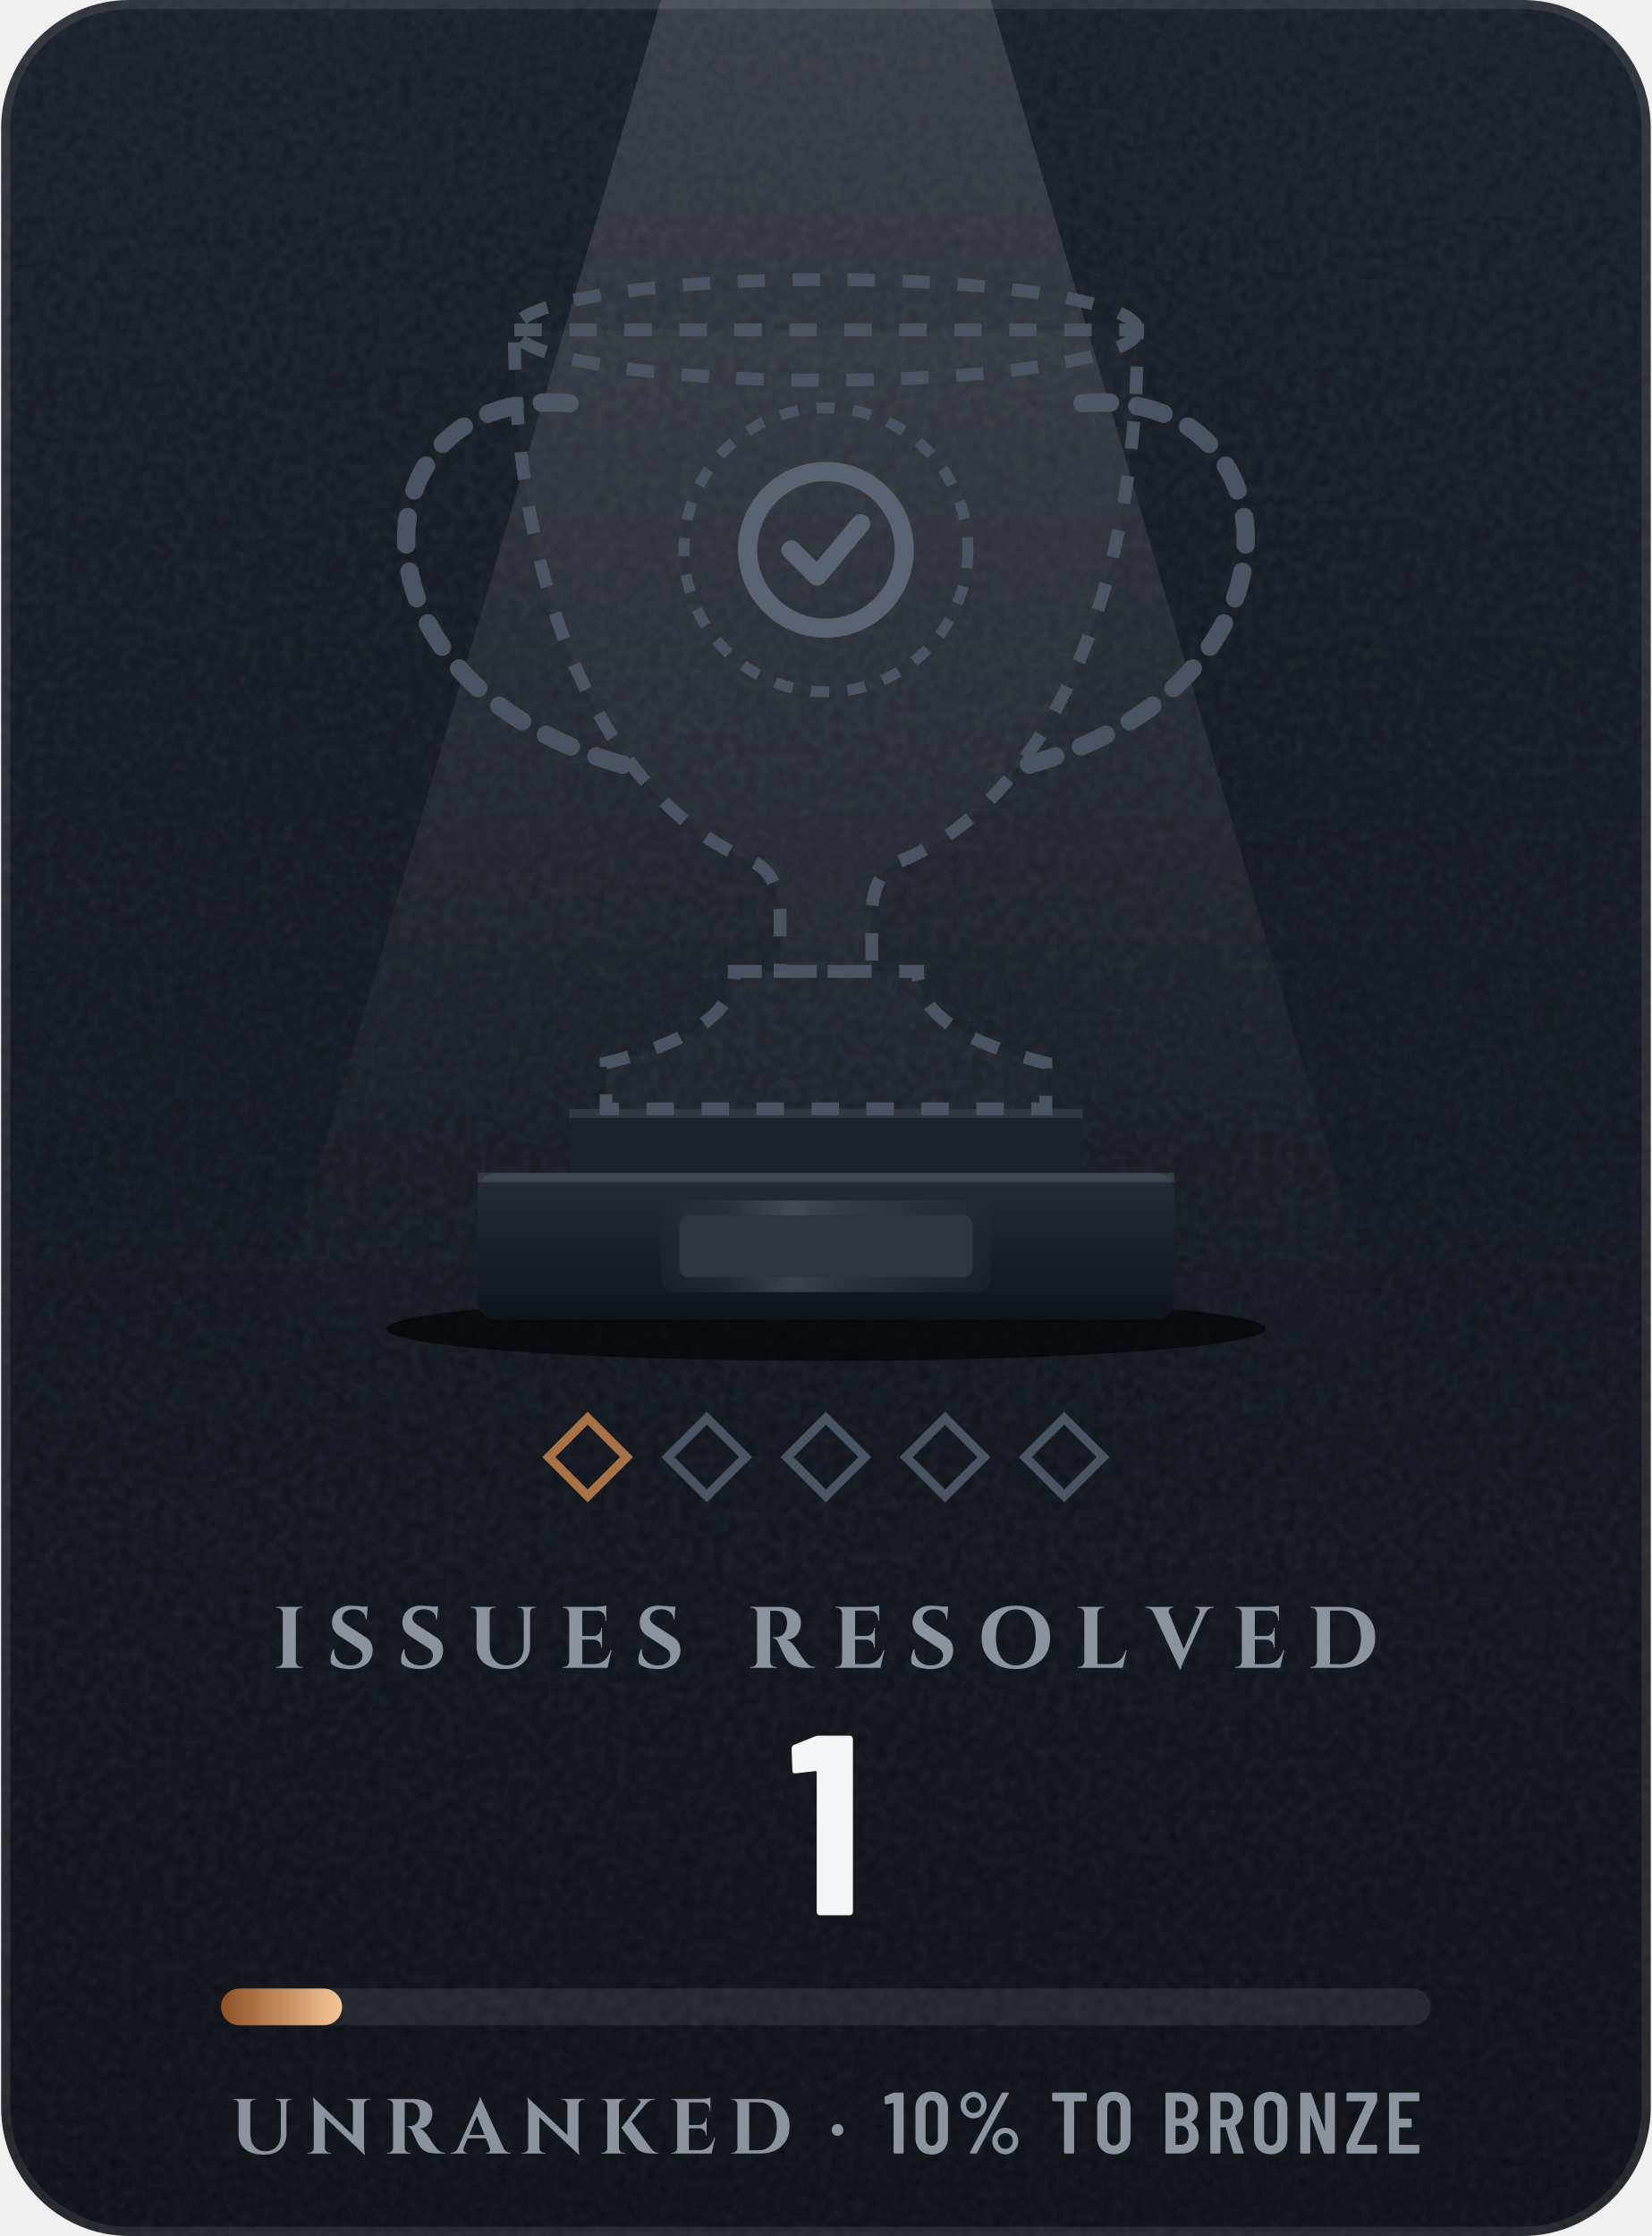
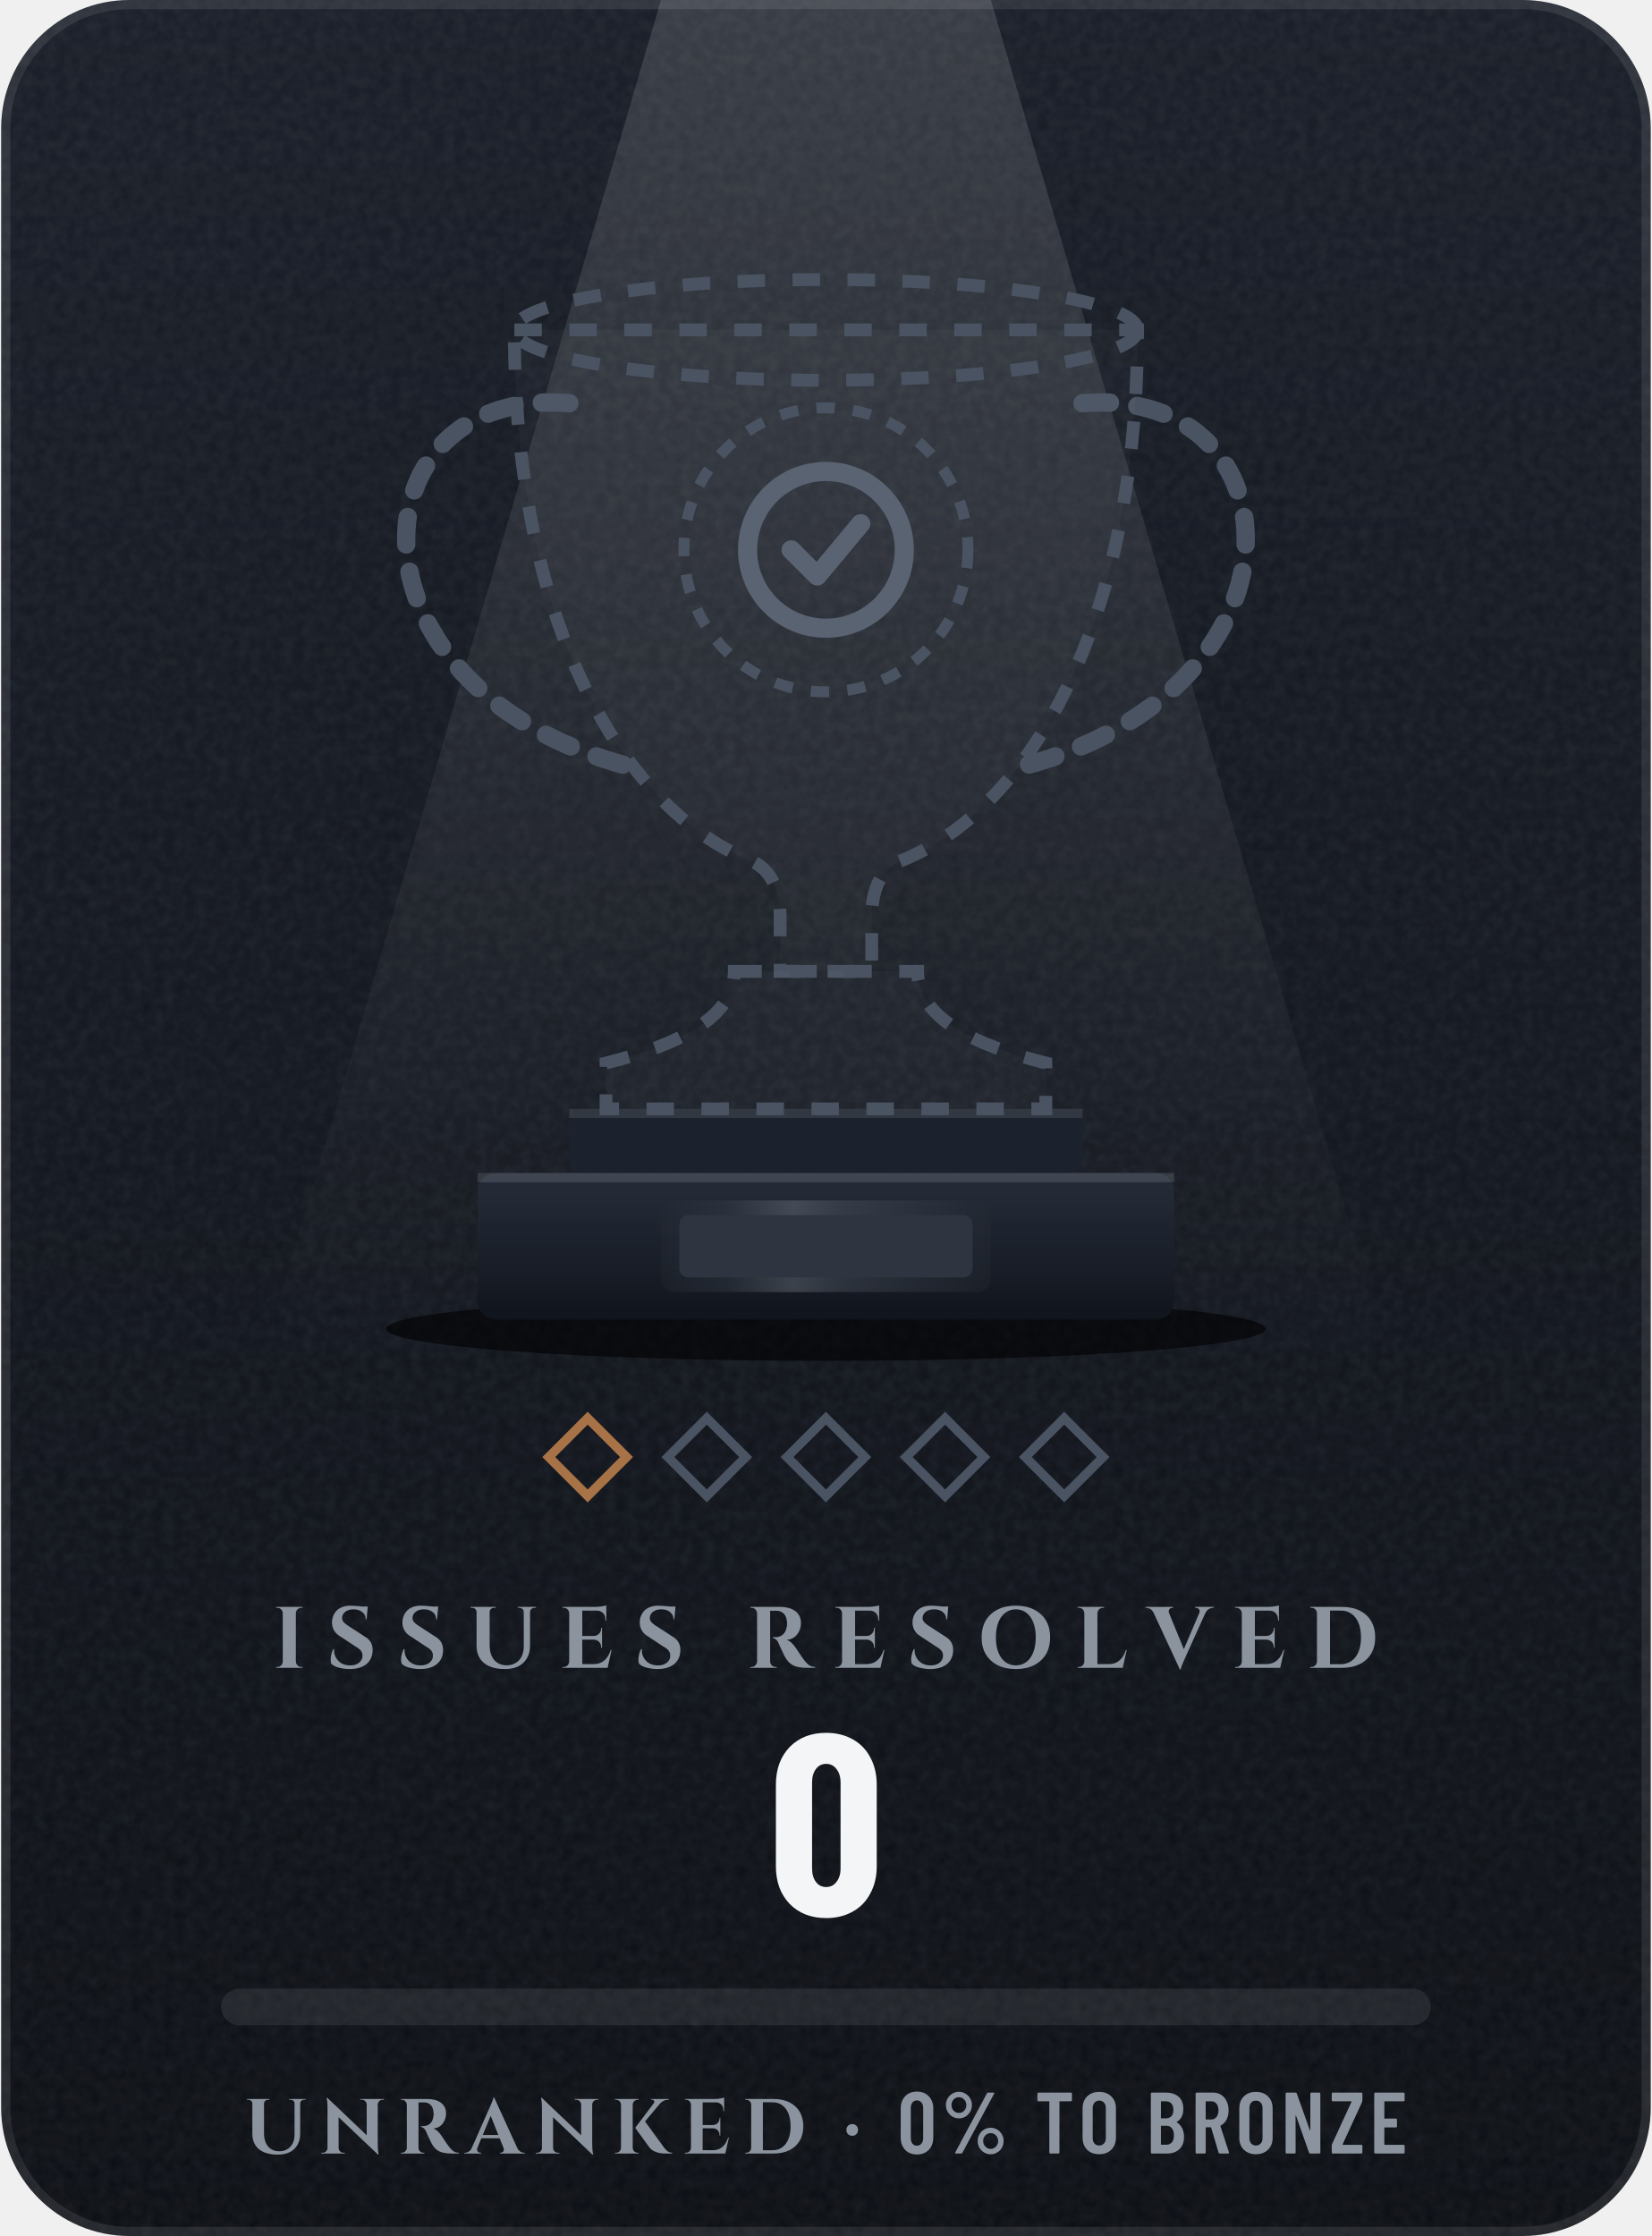
- <svg xmlns="http://www.w3.org/2000/svg" width="164" height="222" viewBox="0 0 180 244" role="img" aria-label="Issues Resolved trophy: Unranked, 1, 10% to Bronze">
+ <svg xmlns="http://www.w3.org/2000/svg" width="164" height="222" viewBox="0 0 180 244" role="img" aria-label="Issues Resolved trophy: Unranked, 0, 0% to Bronze">
  <defs>
    <linearGradient id="bg" x1="0" y1="0" x2="0" y2="1">
      <stop offset="0" stop-color="#171C26" />
      <stop offset="1" stop-color="#0A0D13" />
    </linearGradient>
    <clipPath id="card">
      <rect width="180" height="244" rx="14" />
    </clipPath>
    <filter id="grain" x="0" y="0" width="100%" height="100%">
      <feTurbulence type="fractalNoise" baseFrequency=".85" numOctaves="2" stitchTiles="stitch" />
      <feColorMatrix values="0 0 0 0 1 0 0 0 0 1 0 0 0 0 1 0 0 0 .07 0" />
    </filter>
    <radialGradient id="glow" cx=".5" cy=".5" r=".5">
      <stop offset="0" stop-color="#5A626D" stop-opacity="0" />
      <stop offset="1" stop-color="#5A626D" stop-opacity="0" />
    </radialGradient>
    <linearGradient id="mh" x1="0" y1="0" x2="1" y2="0">
      <stop offset="0" stop-color="#252A32" />
      <stop offset="0.2" stop-color="#3A414B" />
      <stop offset="0.4" stop-color="#838B96" />
      <stop offset="0.54" stop-color="#5A626D" />
      <stop offset="0.78" stop-color="#3A414B" />
      <stop offset="1" stop-color="#252A32" />
    </linearGradient>
    <linearGradient id="md" x1="0" y1="0" x2="1" y2="1">
      <stop offset="0" stop-color="#252A32" />
      <stop offset="0.2" stop-color="#3A414B" />
      <stop offset="0.4" stop-color="#838B96" />
      <stop offset="0.54" stop-color="#5A626D" />
      <stop offset="0.78" stop-color="#3A414B" />
      <stop offset="1" stop-color="#252A32" />
    </linearGradient>
    <linearGradient id="mdr" x1="1" y1="1" x2="0" y2="0">
      <stop offset="0" stop-color="#252A32" />
      <stop offset="0.2" stop-color="#3A414B" />
      <stop offset="0.4" stop-color="#838B96" />
      <stop offset="0.54" stop-color="#5A626D" />
      <stop offset="0.78" stop-color="#3A414B" />
      <stop offset="1" stop-color="#252A32" />
    </linearGradient>
    <linearGradient id="dia" x1="0" y1="0" x2="1" y2="0">
      <stop offset="0" stop-color="#6CCBFF" />
      <stop offset=".5" stop-color="#C4B2FF" />
      <stop offset="1" stop-color="#F29BDD" />
    </linearGradient>
    <linearGradient id="pb" x1="0" y1="0" x2="1" y2="0">
      <stop offset="0" stop-color="#8F5125" />
      <stop offset="1" stop-color="#F5C69A" />
    </linearGradient>
    <linearGradient id="shg" x1="0" y1="0" x2="1" y2="0">
      <stop offset="0" stop-color="#FFFFFF" stop-opacity="0" />
      <stop offset=".5" stop-color="#FFFFFF" stop-opacity=".6" />
      <stop offset="1" stop-color="#FFFFFF" stop-opacity="0" />
    </linearGradient>
    <linearGradient id="mu" gradientUnits="userSpaceOnUse" x1="38" y1="0" x2="142" y2="0">
      <stop offset="0" stop-color="#252A32" />
      <stop offset="0.2" stop-color="#3A414B" />
      <stop offset="0.4" stop-color="#838B96" />
      <stop offset="0.54" stop-color="#5A626D" />
      <stop offset="0.78" stop-color="#3A414B" />
      <stop offset="1" stop-color="#252A32" />
    </linearGradient>
    <linearGradient id="cone" x1="0" y1="0" x2="0" y2="1">
      <stop offset="0" stop-color="#FFFFFF" stop-opacity=".13" />
      <stop offset="1" stop-color="#FFFFFF" stop-opacity="0" />
    </linearGradient>
    <linearGradient id="rim" x1="0" y1="0" x2="0" y2="1">
      <stop offset="0" stop-color="#181B20" />
      <stop offset="1" stop-color="#3A414B" />
    </linearGradient>
    <linearGradient id="pl" x1="0" y1="0" x2="0" y2="1">
      <stop offset="0" stop-color="#262D3A" />
      <stop offset="1" stop-color="#10141C" />
    </linearGradient>
    <radialGradient id="en" cx=".4" cy=".35" r=".75">
      <stop offset="0" stop-color="#D85F77" />
      <stop offset=".6" stop-color="#CB2A4A" />
      <stop offset="1" stop-color="#5B1321" />
    </radialGradient>
    <clipPath id="cup">
      <path d="M56 36H124C124 70 111 89 98 94C96 95 95 97 95 100V106H85V100C85 97 84 95 82 94C69 89 56 70 56 36Z" />
      <path d="M80 106H100C100 111 106 114 114 116V121H66V116C74 114 80 111 80 106Z" />
    </clipPath>
  </defs>
  <g clip-path="url(#card)">
    <rect width="180" height="244" fill="url(#bg)" />
    <rect width="180" height="244" filter="url(#grain)" />
  </g>
  <rect x=".5" y=".5" width="179" height="243" rx="13.5" fill="none" stroke="#FFFFFF" stroke-opacity=".09" />
  <path d="M72 0H108L152 150H28Z" fill="url(#cone)" />
  <circle cx="90" cy="72" r="64" fill="url(#glow)" />
  <ellipse cx="90" cy="145" rx="48" ry="3.5" fill="#000000" fill-opacity=".6" />
  <rect x="62" y="121" width="56" height="7" rx="1.5" fill="#1C222D" />
  <rect x="62" y="121" width="56" height="1" fill="#FFFFFF" fill-opacity=".1" />
  <rect x="52" y="128" width="76" height="16" rx="2" fill="url(#pl)" />
  <rect x="52" y="128" width="76" height="1" fill="#FFFFFF" fill-opacity=".12" />
  <rect x="72" y="131" width="36" height="10" rx="1.5" fill="url(#mh)" opacity="0.35" />
  <rect x="74" y="132.6" width="32" height="6.8" rx="1" fill="#2E3440" />
  <path d="M62 44C38 42 36 76 70 84M118 44C142 42 144 76 110 84" fill="none" stroke="#4A5361" stroke-width="2" stroke-dasharray="3 3" stroke-linecap="round" />
  <path d="M56 36H124C124 70 111 89 98 94C96 95 95 97 95 100V106H85V100C85 97 84 95 82 94C69 89 56 70 56 36Z" fill="#FFFFFF" fill-opacity=".025" stroke="#4A5361" stroke-width="1.4" stroke-dasharray="3 3" />
  <path d="M80 106H100C100 111 106 114 114 116V121H66V116C74 114 80 111 80 106Z" fill="#FFFFFF" fill-opacity=".025" stroke="#4A5361" stroke-width="1.4" stroke-dasharray="3 3" />
  <ellipse cx="90" cy="36" rx="34" ry="5.5" fill="none" stroke="#4A5361" stroke-width="1.4" stroke-dasharray="3 3" />
  <circle cx="90" cy="60" r="15.5" fill="none" stroke="#4A5361" stroke-width="1.2" stroke-dasharray="2 2" />
  <g transform="translate(78.6 48.6) scale(0.95)" fill="none" stroke="#5A6371" stroke-width="2.2" stroke-linecap="round" stroke-linejoin="round">
    <circle cx="12" cy="12" r="9" />
    <path d="M8 12l3 3 5-6" />
  </g>
  <rect x="-3" y="-3" width="6" height="6" transform="translate(64 159) rotate(45)" fill="none" stroke="#CC8850" stroke-opacity=".8" />
  <rect x="-3" y="-3" width="6" height="6" transform="translate(77 159) rotate(45)" fill="none" stroke="#4A5361" stroke-opacity="1" />
  <rect x="-3" y="-3" width="6" height="6" transform="translate(90 159) rotate(45)" fill="none" stroke="#4A5361" stroke-opacity="1" />
  <rect x="-3" y="-3" width="6" height="6" transform="translate(103 159) rotate(45)" fill="none" stroke="#4A5361" stroke-opacity="1" />
  <rect x="-3" y="-3" width="6" height="6" transform="translate(116 159) rotate(45)" fill="none" stroke="#4A5361" stroke-opacity="1" />
  <g transform="translate(29.6 182) scale(0.0095 -0.0095)" fill="#8B949E">
    <use href="#s73" x="0" />
    <use href="#s83" x="619" />
    <use href="#s83" x="1428" />
    <use href="#s85" x="2238" />
    <use href="#s69" x="3290" />
    <use href="#s83" x="4154" />
    <use href="#s82" x="5445" />
    <use href="#s69" x="6424" />
    <use href="#s83" x="7287" />
    <use href="#s79" x="8097" />
    <use href="#s76" x="9207" />
    <use href="#s86" x="10056" />
    <use href="#s69" x="11016" />
    <use href="#s68" x="11879" />
  </g>
-   <g transform="translate(86 209) scale(0.028 -0.028)" fill="#F3F5F7">
-     <use href="#n49" x="0" />
+   <g transform="translate(83.7 209) scale(0.028 -0.028)" fill="#F3F5F7">
+     <use href="#n48" x="0" />
  </g>
  <rect x="24" y="217" width="132" height="4" rx="2" fill="#FFFFFF" fill-opacity=".08" />
-   <rect x="24" y="217" width="13.2" height="4" rx="2" fill="url(#pb)" />
-   <g transform="translate(25 235) scale(0.0085 -0.0085)" fill="#8B949E">
+   <g transform="translate(26.5 235) scale(0.0085 -0.0085)" fill="#8B949E">
    <use href="#s85" x="0" />
    <use href="#s78" x="962" />
    <use href="#s82" x="1968" />
    <use href="#s65" x="2857" />
    <use href="#s78" x="3715" />
    <use href="#s75" x="4721" />
    <use href="#s69" x="5619" />
    <use href="#s68" x="6392" />
  </g>
-   <g transform="translate(90.3 235) scale(0.009 -0.009)" fill="#8B949E">
+   <g transform="translate(91.9 235) scale(0.009 -0.009)" fill="#8B949E">
    <use href="#m183" x="0" />
  </g>
-   <g transform="translate(96.3 235) scale(0.0095 -0.0095)" fill="#8B949E">
-     <use href="#m49" x="0" />
-     <use href="#m48" x="327" />
-     <use href="#m37" x="829" />
-     <use href="#m84" x="1907" />
-     <use href="#m79" x="2411" />
-     <use href="#m66" x="3183" />
-     <use href="#m82" x="3698" />
-     <use href="#m79" x="4212" />
-     <use href="#m78" x="4731" />
-     <use href="#m90" x="5291" />
-     <use href="#m69" x="5750" />
+   <g transform="translate(97.8 235) scale(0.0095 -0.0095)" fill="#8B949E">
+     <use href="#m48" x="0" />
+     <use href="#m37" x="503" />
+     <use href="#m84" x="1580" />
+     <use href="#m79" x="2085" />
+     <use href="#m66" x="2857" />
+     <use href="#m82" x="3371" />
+     <use href="#m79" x="3885" />
+     <use href="#m78" x="4405" />
+     <use href="#m90" x="4964" />
+     <use href="#m69" x="5423" />
  </g>
  <defs>
    <path id="m37" d="M54 557Q54 598 74 633Q94 668 128 688Q163 709 204 709Q244 709 278 688Q313 668 333 633Q353 598 353 557Q353 515 333 480Q313 445 279 424Q245 404 204 404Q163 404 128 424Q94 445 74 480Q54 515 54 557ZM162 14 526 692Q530 700 541 700H599Q606 700 608 696Q610 692 607 686L243 8Q239 0 228 0H170Q163 0 161 4Q159 8 162 14ZM289 557Q289 594 264 620Q239 647 204 647Q168 647 143 621Q118 595 118 557Q118 519 143 492Q168 466 204 466Q240 466 264 492Q289 519 289 557ZM419 144Q419 185 439 220Q459 255 493 276Q527 296 568 296Q609 296 643 276Q677 255 697 220Q717 185 717 144Q717 102 697 67Q677 32 643 12Q609 -9 568 -9Q527 -9 493 12Q459 32 439 67Q419 102 419 144ZM654 144Q654 182 629 208Q604 234 568 234Q532 234 507 208Q482 182 482 144Q482 106 507 80Q532 53 568 53Q604 53 629 80Q654 106 654 144Z" />
    <path id="m48" d="M38 183V517Q38 604 89 658Q140 711 224 711Q309 711 360 658Q412 604 412 517V183Q412 96 360 42Q309 -11 224 -11Q140 -11 89 42Q38 96 38 183ZM296 176V524Q296 563 276 586Q257 610 224 610Q192 610 173 586Q154 563 154 524V176Q154 137 173 114Q192 90 224 90Q257 90 276 114Q296 137 296 176Z" />
-     <path id="m49" d="M122 700H218Q223 700 226 696Q230 693 230 688V12Q230 7 226 4Q223 0 218 0H126Q121 0 118 4Q114 7 114 12V576Q114 578 112 580Q111 582 109 581L27 565H24Q13 565 13 576L10 643Q10 653 18 657L107 697Q114 700 122 700Z" />
    <path id="m66" d="M242 0H66Q61 0 58 4Q54 7 54 12V688Q54 693 58 696Q61 700 66 700H224Q319 700 373 652Q427 604 427 512Q427 409 354 365Q349 362 352 359Q391 334 413 292Q435 250 435 192Q435 100 382 50Q328 0 242 0ZM170 595V409Q170 404 175 404H226Q267 404 290 429Q313 454 313 500Q313 548 290 574Q267 600 226 600H175Q170 600 170 595ZM319 208Q319 260 296 290Q273 319 233 319H175Q170 319 170 314V106Q170 101 175 101H233Q273 101 296 129Q319 157 319 208Z" />
    <path id="m69" d="M391 600H175Q170 600 170 595V406Q170 401 175 401H303Q308 401 312 398Q315 394 315 389V312Q315 307 312 304Q308 300 303 300H175Q170 300 170 295V105Q170 100 175 100H391Q396 100 400 96Q403 93 403 88V12Q403 7 400 4Q396 0 391 0H66Q61 0 58 4Q54 7 54 12V688Q54 693 58 696Q61 700 66 700H391Q396 700 400 696Q403 693 403 688V612Q403 607 400 604Q396 600 391 600Z" />
    <path id="m78" d="M350 700H441Q446 700 450 696Q453 693 453 688V12Q453 7 450 4Q446 0 441 0H336Q326 0 323 10L174 434Q173 437 170 436Q168 436 168 433L169 12Q169 7 166 4Q162 0 157 0H66Q61 0 58 4Q54 7 54 12V688Q54 693 58 696Q61 700 66 700H169Q179 700 182 690L332 269Q333 266 336 266Q338 267 338 270V688Q338 693 342 696Q345 700 350 700Z" />
    <path id="m79" d="M42 182V518Q42 604 94 656Q147 708 233 708Q319 708 372 656Q425 604 425 518V182Q425 96 372 44Q319 -8 233 -8Q147 -8 94 44Q42 96 42 182ZM309 177V523Q309 561 288 584Q267 608 233 608Q199 608 178 584Q158 561 158 523V177Q158 139 178 116Q199 92 233 92Q267 92 288 116Q309 139 309 177Z" />
    <path id="m82" d="M318 10 233 297Q231 301 228 301H175Q170 301 170 296V12Q170 7 166 4Q163 0 158 0H66Q61 0 58 4Q54 7 54 12V688Q54 693 58 696Q61 700 66 700H254Q307 700 348 674Q388 649 410 602Q433 556 433 496Q433 434 409 389Q385 344 342 321Q338 320 339 315L437 14Q438 12 438 9Q438 0 427 0H331Q321 0 318 10ZM170 595V396Q170 391 175 391H236Q272 391 294 419Q317 447 317 495Q317 543 294 572Q272 600 236 600H175Q170 600 170 595Z" />
    <path id="m84" d="M425 688V612Q425 607 422 604Q418 600 413 600H286Q281 600 281 595V12Q281 7 278 4Q274 0 269 0H177Q172 0 168 4Q165 7 165 12V595Q165 600 160 600H40Q35 600 32 604Q28 607 28 612V688Q28 693 32 696Q35 700 40 700H413Q418 700 422 696Q425 693 425 688Z" />
    <path id="m90" d="M25 12V92Q25 100 28 107L252 594Q253 596 252 598Q251 600 249 600H37Q32 600 28 604Q25 607 25 612V688Q25 693 28 696Q32 700 37 700H365Q370 700 374 696Q377 693 377 688V608Q377 601 374 593L150 106Q149 104 150 102Q151 100 153 100H365Q370 100 374 96Q377 93 377 88V12Q377 7 374 4Q370 0 365 0H37Q32 0 28 4Q25 7 25 12Z" />
    <path id="m183" d="M37 286Q37 317 57 337Q77 357 108 357Q139 357 158 337Q178 317 178 286Q178 255 158 235Q138 215 108 215Q77 215 57 235Q37 255 37 286Z" />
-     <path id="n49" d="M115 700H236Q241 700 244 696Q248 693 248 688V12Q248 7 244 4Q241 0 236 0H119Q114 0 110 4Q107 7 107 12V558Q107 562 102 562L25 553H23Q12 553 12 564L9 650Q9 660 18 664L100 697Q108 700 115 700Z" />
+     <path id="n48" d="M30 191V509Q30 600 84 656Q138 711 226 711Q284 711 329 686Q374 661 398 615Q423 569 423 509V191Q423 131 398 85Q374 39 329 14Q284 -11 226 -11Q138 -11 84 44Q30 100 30 191ZM282 183V517Q282 550 266 570Q251 590 226 590Q201 590 186 570Q171 550 171 517V183Q171 150 186 130Q201 110 226 110Q251 110 266 130Q282 150 282 183Z" />
    <path id="s65" d="M354 720 656 60Q671 36 690 25Q714 10 737 10H745V0H427V10H436Q456 10 471 26Q486 43 474 73L425 196H190L138 69Q132 52 136 39Q141 25 153 18Q165 10 177 10H186V0H-28V10H-19Q4 10 29 25Q48 36 62 60L296 589Q299 595 306 612Q314 628 322 649Q331 670 338 690Q345 709 345 720ZM208 238H408L310 484Z" />
    <path id="s68" d="M405 700Q523 700 609 658Q695 615 742 536Q788 458 788 350Q788 242 742 164Q695 85 609 42Q523 0 405 0H42V10H55Q81 10 100 28Q118 47 119 73V627Q119 653 100 672Q81 690 55 690H43L42 700ZM269 658V42H393Q465 42 517 80Q569 117 597 186Q625 255 625 350Q625 445 597 514Q569 583 517 620Q465 658 393 658Z" />
    <path id="s69" d="M606 205 560 0H42V10H55Q81 10 100 28Q118 47 119 73V627Q118 653 100 672Q81 690 55 690H42V700H423Q445 700 470 703Q494 706 515 710Q536 714 545 718V543H535V555Q535 601 508 629Q484 653 447 657H269V366H401Q438 367 462 392Q486 416 486 453V460H496V230H486V238Q486 275 462 299Q438 323 401 324H269V43H400Q450 43 488 62Q526 82 553 118Q580 155 596 205Z" />
    <path id="s73" d="M119 73V627Q118 653 100 672Q81 690 55 690H42V700H346V690H333Q307 690 288 672Q270 653 269 627V73Q270 47 288 28Q307 10 333 10H346V0H42V10H55Q81 10 100 28Q118 47 119 73Z" />
    <path id="s75" d="M119 73V627Q118 653 100 672Q81 690 55 690H42V700H346V690H333Q307 690 288 672Q270 653 269 627V73Q270 47 288 28Q307 10 333 10H346V0H42V10H55Q81 10 100 28Q118 47 119 73ZM734 700V691H730Q697 691 669 678Q645 666 627 650L427 412L675 72Q698 42 722 26Q746 11 777 10V0H695Q684 0 658 1Q633 2 601 9Q569 16 536 34Q504 51 480 83Q475 90 460 110Q445 130 425 158Q405 186 384 216Q362 245 343 271Q324 297 313 314L301 330L540 646Q551 662 543 676Q535 691 515 691H505V700Z" />
    <path id="s76" d="M606 205 560 0H42V10H55Q81 10 100 28Q118 47 119 73V627Q118 653 100 672Q81 690 55 690H42V700H346V690H333Q307 690 288 672Q270 653 269 627V43H400Q450 43 488 62Q526 82 553 118Q580 155 596 205Z" />
    <path id="s78" d="M108 715 613 234V629Q612 655 594 672Q577 690 551 690H532V700H835V690H817Q792 690 774 672Q756 655 755 629V114Q755 77 758 48Q761 18 764 2L767 -14H758L252 467L253 71Q253 46 271 28Q289 10 314 10H333V0H30V10H49Q74 10 92 28Q110 46 110 71V590Q110 646 104 681L98 715Z" />
    <path id="s79" d="M442 714Q562 714 650 670Q739 625 788 544Q836 463 836 350Q836 238 788 156Q739 75 650 30Q562 -14 442 -14Q322 -14 234 30Q145 75 97 156Q49 237 49 350Q49 462 97 544Q145 625 234 670Q322 714 442 714ZM442 28Q513 28 564 68Q615 107 643 179Q671 251 671 350Q671 449 643 521Q615 593 564 632Q513 672 442 672Q372 672 320 632Q269 593 241 521Q213 449 213 350Q213 251 241 179Q269 107 320 68Q372 28 442 28Z" />
    <path id="s82" d="M122 73V627Q121 653 102 672Q84 690 58 690H45V700H388Q433 700 476 690Q519 680 552 658Q586 636 606 600Q626 564 626 511Q626 469 608 428Q591 386 555 356Q519 327 462 321Q494 311 520 285Q547 259 564 233Q565 231 576 215Q586 199 602 176Q617 152 634 128Q651 104 665 86Q687 59 705 42Q723 26 743 18Q763 11 789 10V0H691Q637 0 593 10Q549 19 515 42Q481 65 456 104Q448 116 438 134Q429 153 419 174Q409 195 400 214Q390 234 383 250Q376 266 373 275Q360 307 342 323Q325 339 305 342V352H336Q363 352 388 363Q414 374 434 399Q454 424 462 468Q464 477 466 489Q467 501 466 516Q463 588 430 622Q397 655 348 656Q334 657 318 656Q301 656 288 656H272V73Q272 47 291 28Q310 10 336 10H348V0H45V10H58Q84 10 102 28Q121 47 122 73Z" />
    <path id="s83" d="M277 714Q297 714 326 712Q356 710 388 707Q399 705 409 704H476L475 692Q475 692 475 692L463 557H453Q453 609 414 640Q376 672 312 672Q254 672 218 644Q183 616 181 576Q180 546 200 524Q220 502 251 483L442 359Q488 333 512 291Q535 249 532 193Q527 95 457 40Q387 -14 267 -14Q223 -14 182 -6Q140 1 108 14Q76 28 57 47Q49 69 50 100Q51 131 60 163Q68 195 81 216H90Q86 165 108 122Q131 78 174 52Q218 27 278 28Q344 29 380 62Q416 94 416 140Q416 171 398 196Q379 221 337 244L162 360Q109 390 85 437Q61 484 66 539Q71 591 97 630Q123 670 168 692Q214 714 277 714Z" />
    <path id="s85" d="M326 700V690H310Q288 690 272 676Q257 662 257 640V260Q257 189 280 137Q304 85 348 57Q391 29 451 29Q512 29 556 56Q601 82 625 131Q649 180 649 247V640Q649 662 634 676Q618 690 596 690H580V700H790V690H774Q752 690 736 676Q721 662 721 640V253Q721 171 686 111Q652 51 588 18Q523 -14 432 -14Q326 -14 253 18Q180 51 144 110Q107 170 107 252V640Q107 662 92 676Q76 690 54 690H38V700Z" />
    <path id="s86" d="M368 -20 68 627Q52 661 28 676Q3 690 -20 690H-28V700H290V690H281Q262 690 248 674Q233 657 244 627L413 214L589 627Q602 657 586 674Q570 690 551 690H542V700H756V690H747Q725 690 700 676Q676 661 660 627H659L426 111Q424 105 416 88Q409 72 400 51Q391 30 384 10Q378 -9 377 -20Z" />
  </defs>
</svg>
